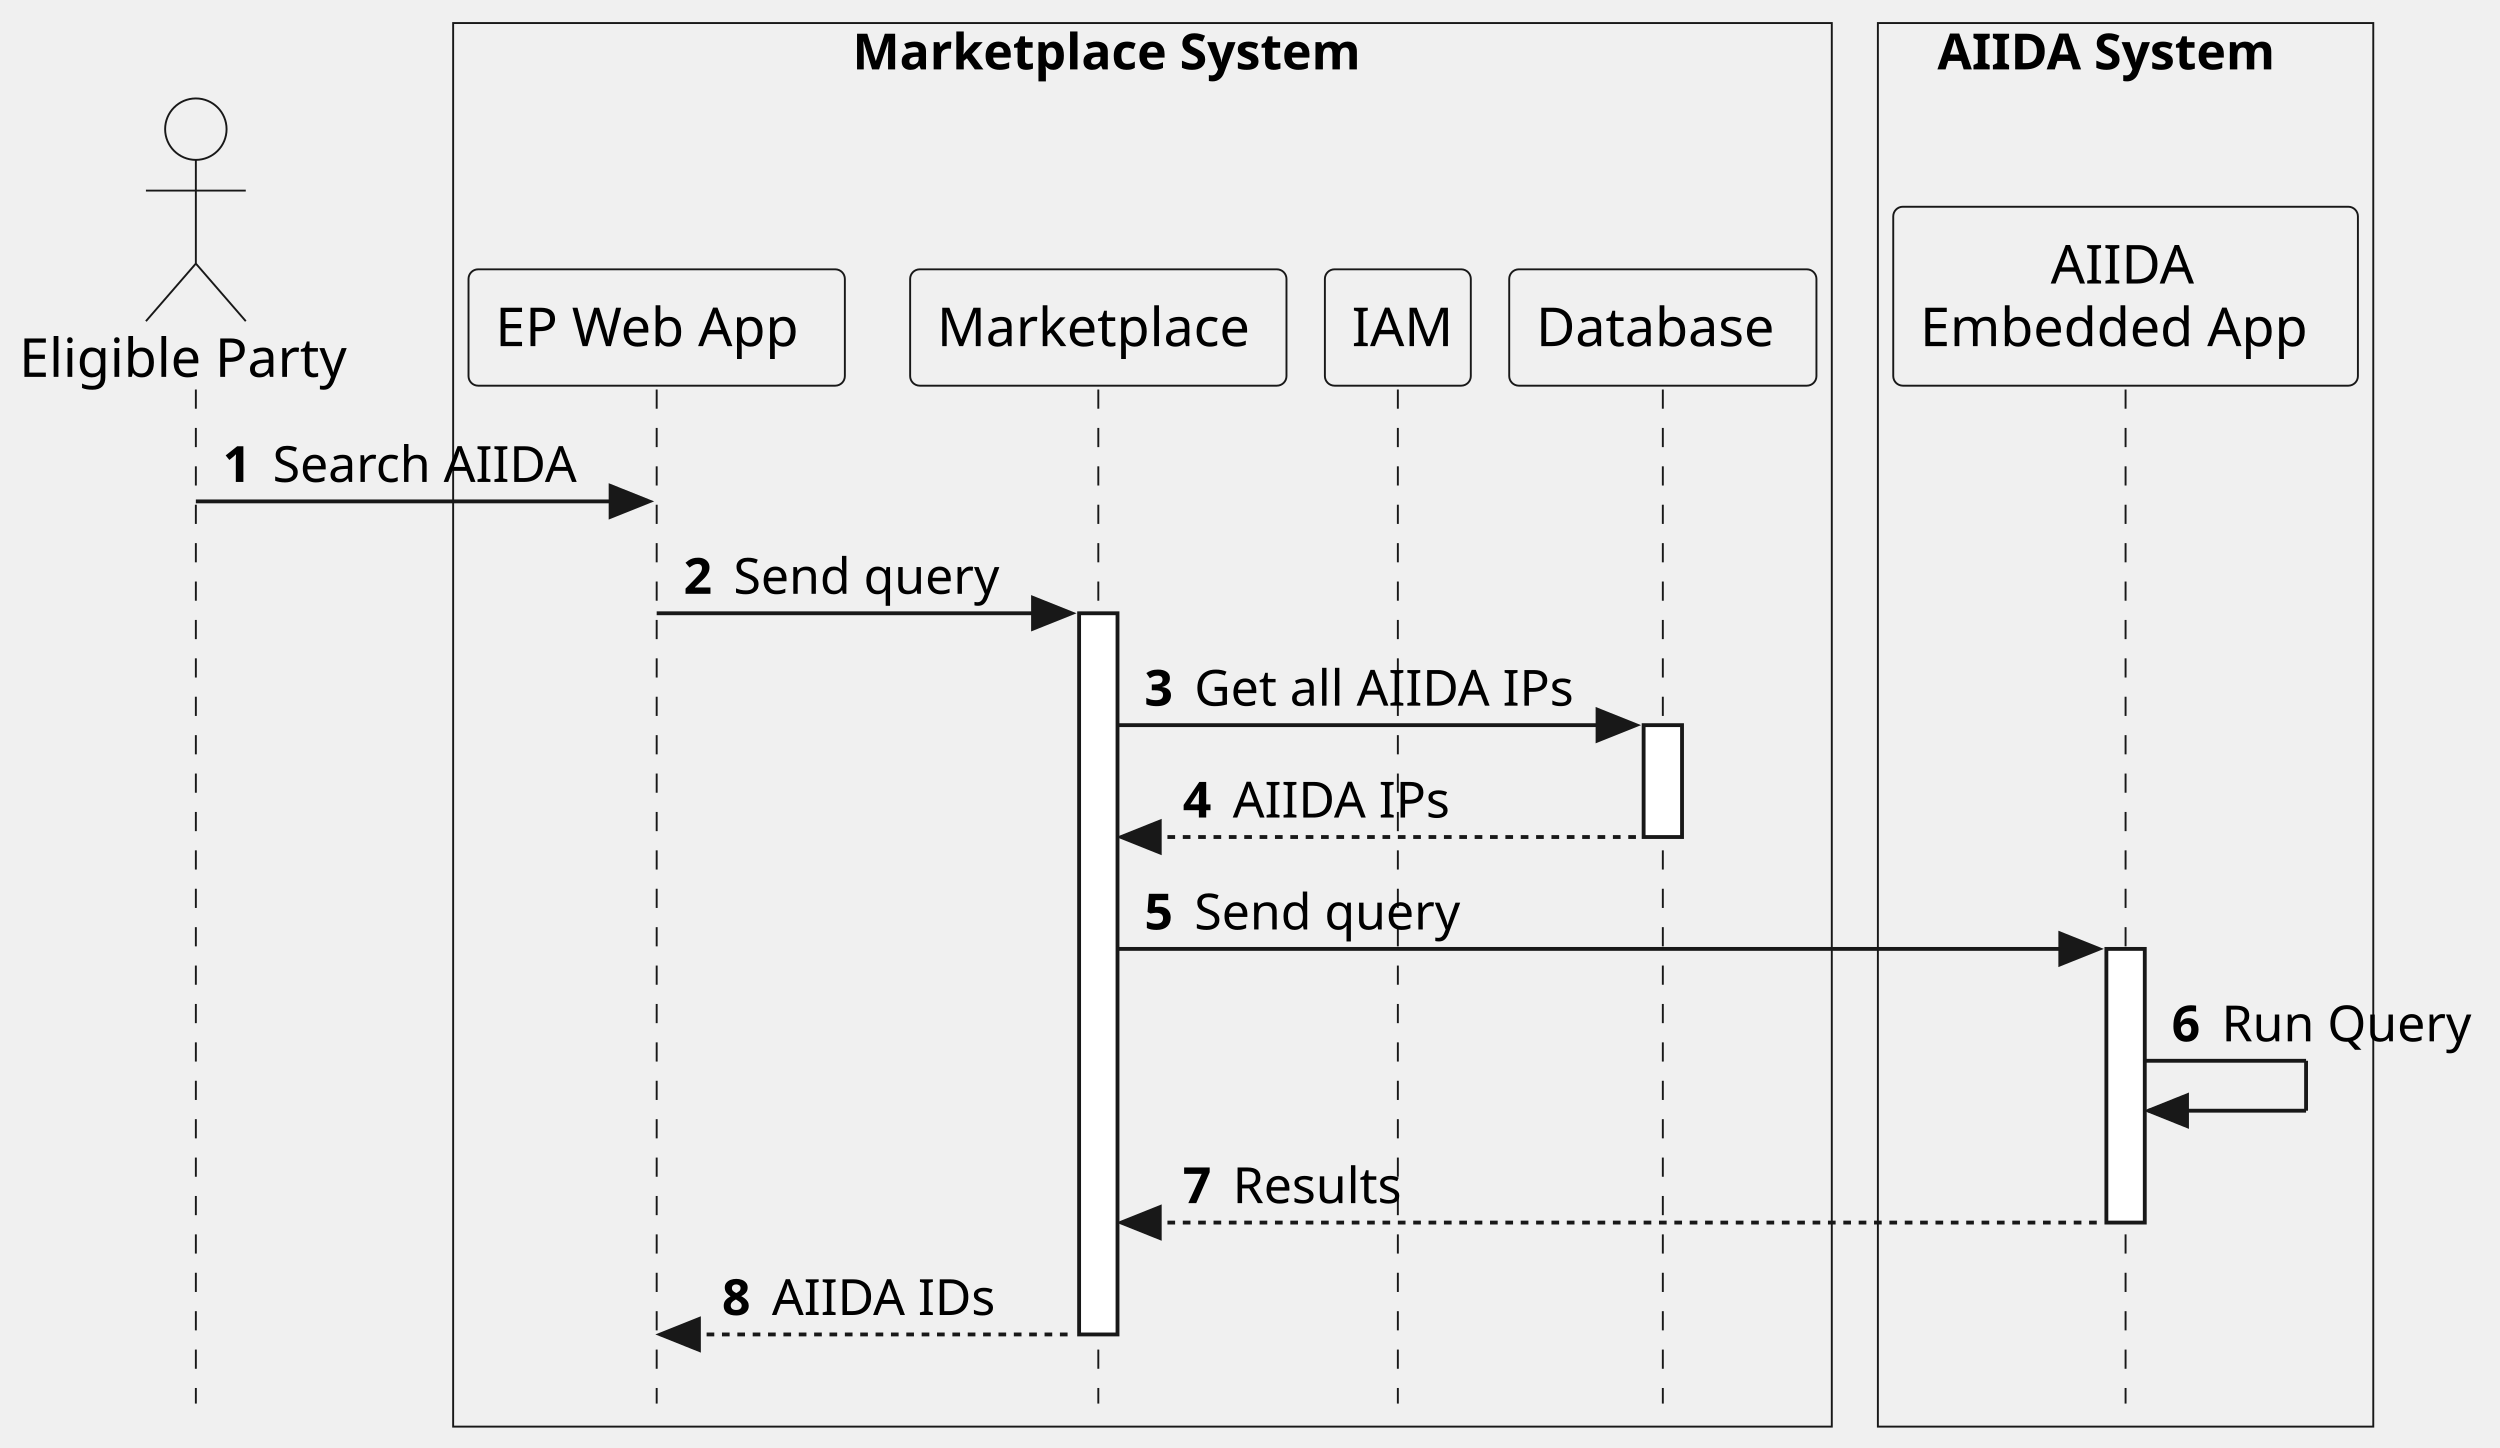
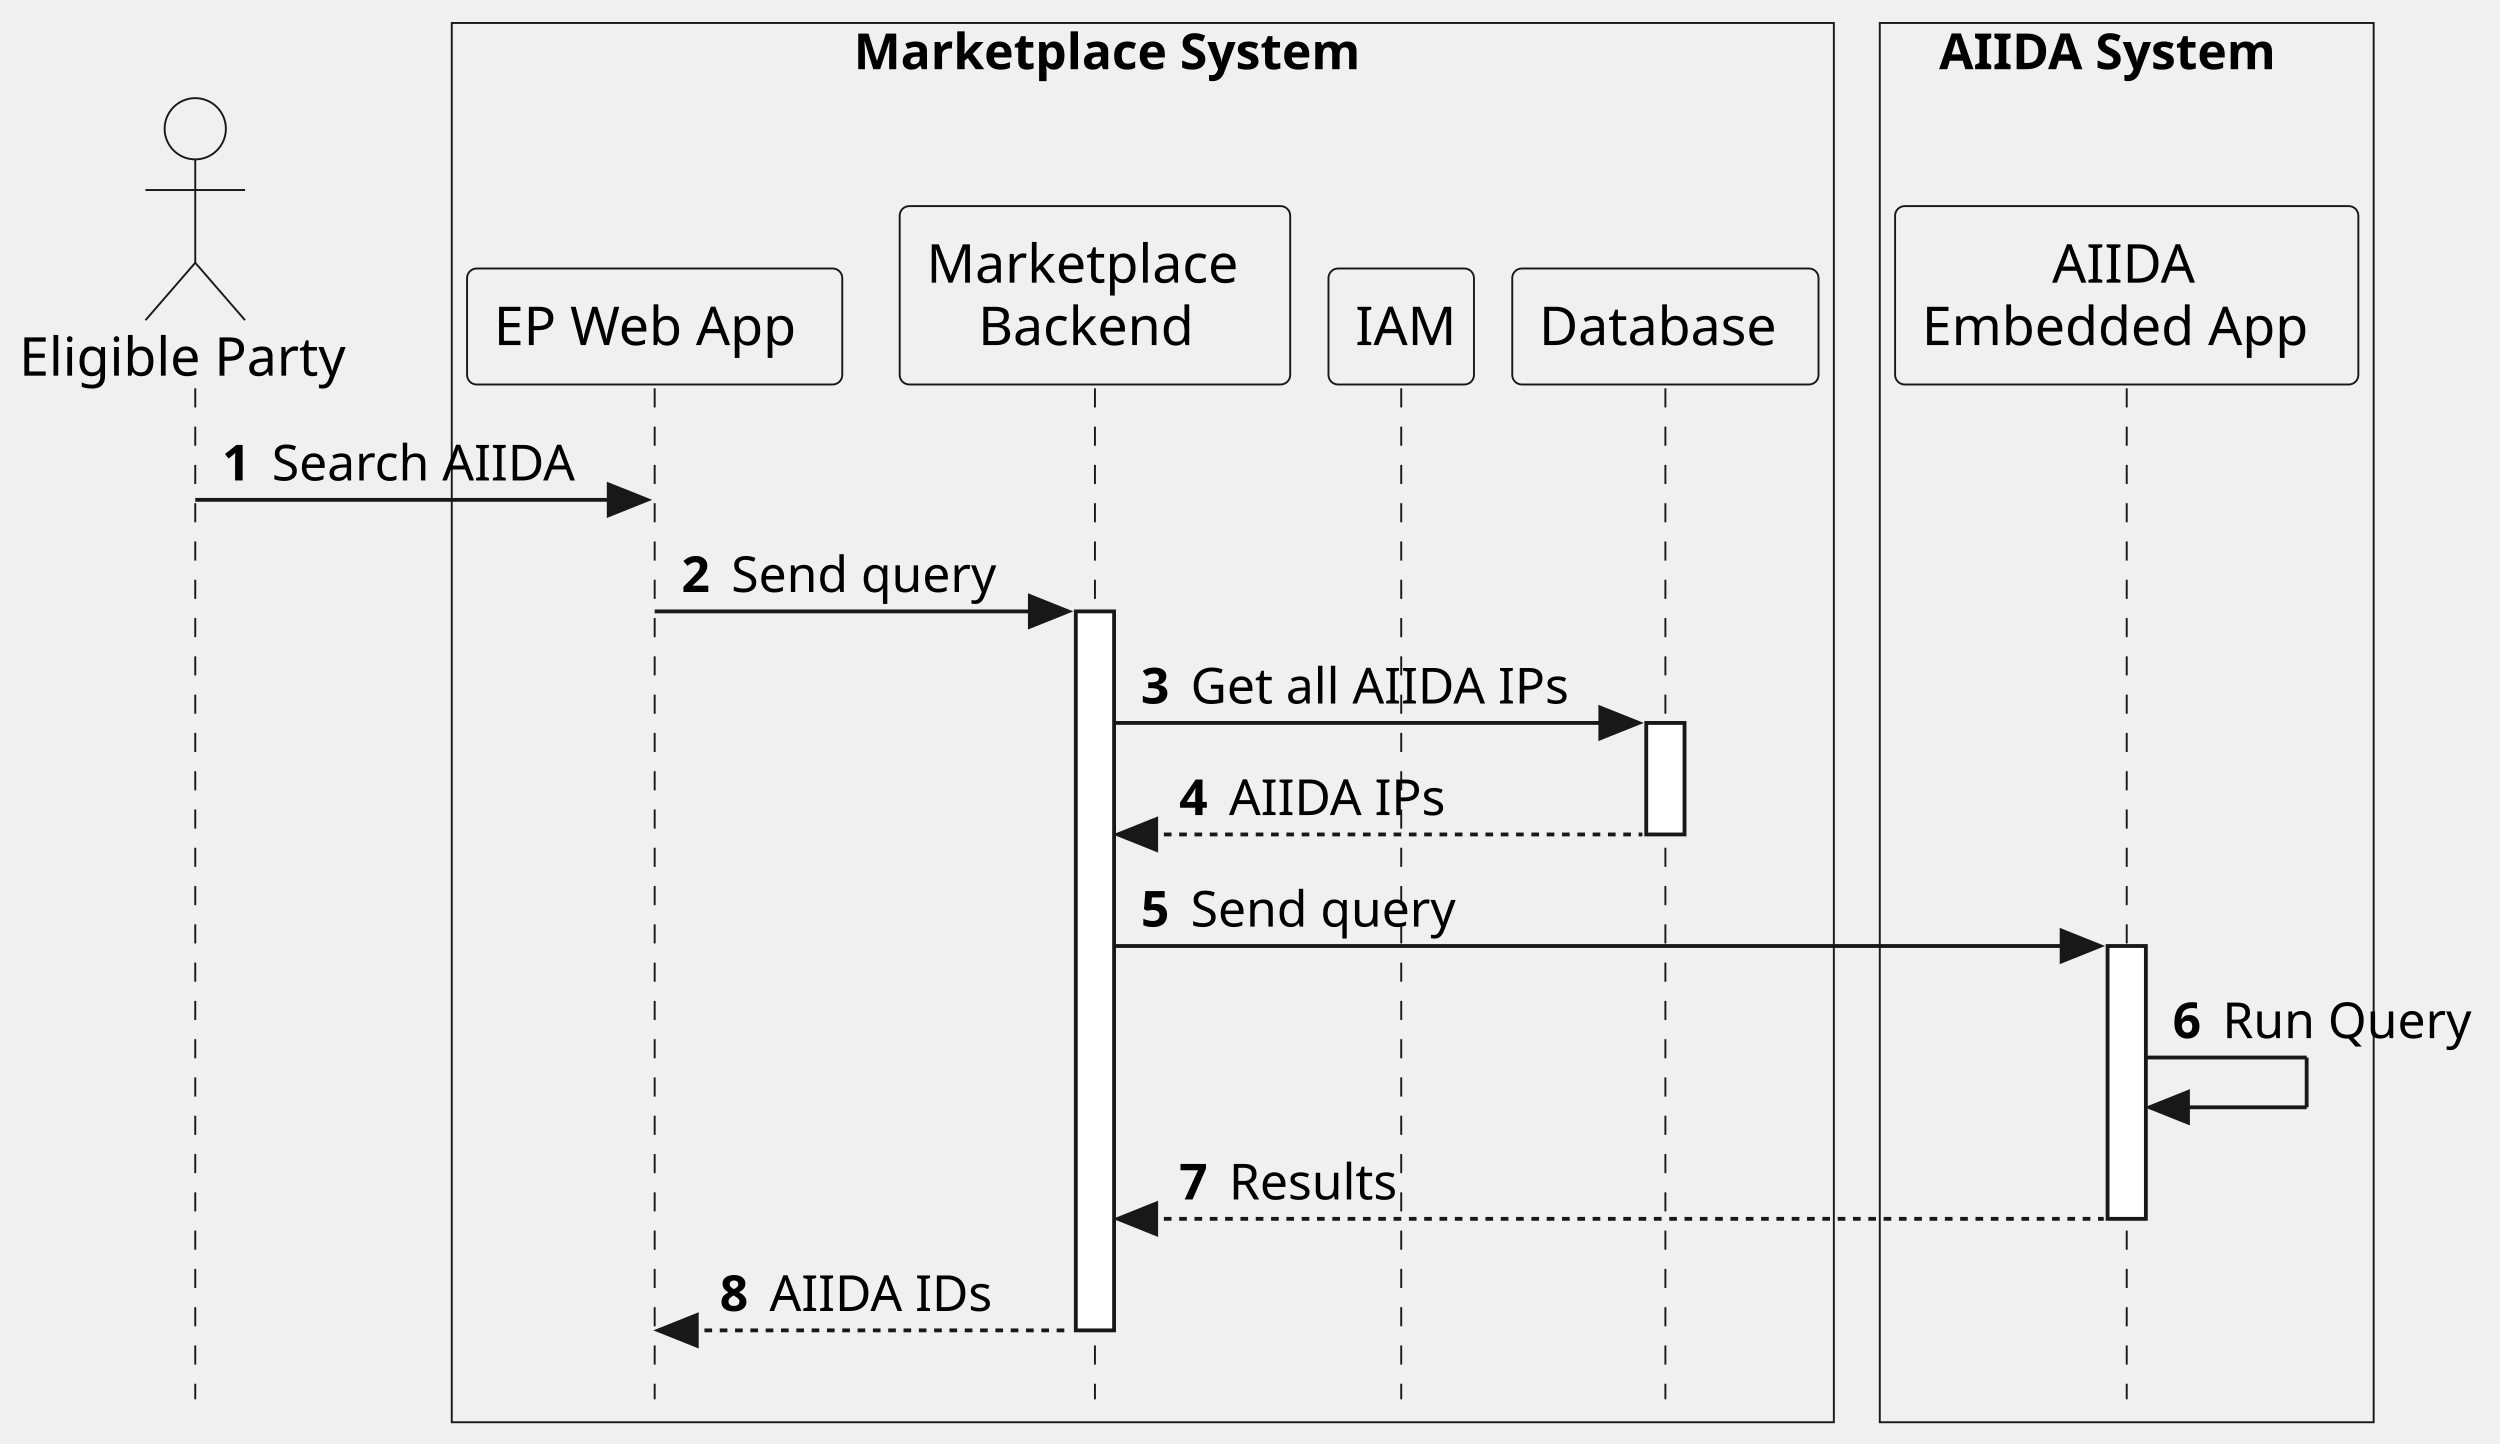
- <svg xmlns="http://www.w3.org/2000/svg" contentStyleType="text/css" height="377px" preserveAspectRatio="none" style="width:651px;height:377px;background:#FFFFFF;" version="1.1" viewBox="0 0 651 377" width="651px" zoomAndPan="magnify">
+ <svg xmlns="http://www.w3.org/2000/svg" contentStyleType="text/css" height="377px" preserveAspectRatio="none" style="width:653px;height:377px;background:#FFFFFF;" version="1.1" viewBox="0 0 653 377" width="653px" zoomAndPan="magnify">
  <defs />
  <g>
-     <rect fill="none" height="365.492" style="stroke:#181818;stroke-width:0.5;" width="359" x="118" y="6" />
-     <text fill="#000000" font-family="sans-serif" font-size="13" font-weight="bold" lengthAdjust="spacing" textLength="151" x="222" y="18.067">Marketplace System</text>
-     <rect fill="none" height="365.492" style="stroke:#181818;stroke-width:0.5;" width="129" x="489" y="6" />
-     <text fill="#000000" font-family="sans-serif" font-size="13" font-weight="bold" lengthAdjust="spacing" textLength="98" x="504.5" y="18.067">AIIDA System</text>
+     <rect fill="none" height="365.492" style="stroke:#181818;stroke-width:0.5;" width="361" x="118" y="6" />
+     <text fill="#000000" font-family="sans-serif" font-size="13" font-weight="bold" lengthAdjust="spacing" textLength="151" x="223" y="18.067">Marketplace System</text>
+     <rect fill="none" height="365.492" style="stroke:#181818;stroke-width:0.5;" width="129" x="491" y="6" />
+     <text fill="#000000" font-family="sans-serif" font-size="13" font-weight="bold" lengthAdjust="spacing" textLength="98" x="506.5" y="18.067">AIIDA System</text>
    <line style="stroke:#181818;stroke-width:0.5;stroke-dasharray:5.0,5.0;" x1="51" x2="51" y1="101.43" y2="365.492" />
    <line style="stroke:#181818;stroke-width:0.5;stroke-dasharray:5.0,5.0;" x1="171" x2="171" y1="101.43" y2="365.492" />
    <line style="stroke:#181818;stroke-width:0.5;stroke-dasharray:5.0,5.0;" x1="286" x2="286" y1="101.43" y2="365.492" />
    <rect fill="#FFFFFF" height="187.797" style="stroke:#181818;stroke-width:1.0;" width="10" x="281" y="159.695" />
-     <line style="stroke:#181818;stroke-width:0.5;stroke-dasharray:5.0,5.0;" x1="364" x2="364" y1="101.43" y2="365.492" />
-     <line style="stroke:#181818;stroke-width:0.5;stroke-dasharray:5.0,5.0;" x1="433" x2="433" y1="101.43" y2="365.492" />
-     <rect fill="#FFFFFF" height="29.133" style="stroke:#181818;stroke-width:1.0;" width="10" x="428" y="188.828" />
-     <line style="stroke:#181818;stroke-width:0.5;stroke-dasharray:5.0,5.0;" x1="553.5" x2="553.5" y1="101.43" y2="365.492" />
-     <rect fill="#FFFFFF" height="71.266" style="stroke:#181818;stroke-width:1.0;" width="10" x="548.5" y="247.094" />
+     <line style="stroke:#181818;stroke-width:0.5;stroke-dasharray:5.0,5.0;" x1="366" x2="366" y1="101.43" y2="365.492" />
+     <line style="stroke:#181818;stroke-width:0.5;stroke-dasharray:5.0,5.0;" x1="435" x2="435" y1="101.43" y2="365.492" />
+     <rect fill="#FFFFFF" height="29.133" style="stroke:#181818;stroke-width:1.0;" width="10" x="430" y="188.828" />
+     <line style="stroke:#181818;stroke-width:0.5;stroke-dasharray:5.0,5.0;" x1="555.5" x2="555.5" y1="101.43" y2="365.492" />
+     <rect fill="#FFFFFF" height="71.266" style="stroke:#181818;stroke-width:1.0;" width="10" x="550.5" y="247.094" />
    <text fill="#000000" font-family="sans-serif" font-size="14" lengthAdjust="spacing" textLength="86" x="5" y="98.128">Eligible Party</text>
    <ellipse cx="51" cy="33.633" fill="none" rx="8" ry="8" style="stroke:#181818;stroke-width:0.5;" />
    <path d="M51,41.633 L51,68.633 M38,49.633 L64,49.633 M51,68.633 L38,83.633 M51,68.633 L64,83.633 " fill="none" style="stroke:#181818;stroke-width:0.5;" />
    <rect fill="none" height="30.297" rx="2.5" ry="2.5" style="stroke:#181818;stroke-width:0.5;" width="98" x="122" y="70.133" />
    <text fill="#000000" font-family="sans-serif" font-size="14" lengthAdjust="spacing" textLength="84" x="129" y="90.128">EP Web App</text>
-     <rect fill="none" height="30.297" rx="2.5" ry="2.5" style="stroke:#181818;stroke-width:0.5;" width="98" x="237" y="70.133" />
-     <text fill="#000000" font-family="sans-serif" font-size="14" lengthAdjust="spacing" textLength="84" x="244" y="90.128">Marketplace</text>
-     <rect fill="none" height="30.297" rx="2.5" ry="2.5" style="stroke:#181818;stroke-width:0.5;" width="38" x="345" y="70.133" />
-     <text fill="#000000" font-family="sans-serif" font-size="14" lengthAdjust="spacing" textLength="24" x="352" y="90.128">IAM</text>
-     <rect fill="none" height="30.297" rx="2.5" ry="2.5" style="stroke:#181818;stroke-width:0.5;" width="80" x="393" y="70.133" />
-     <text fill="#000000" font-family="sans-serif" font-size="14" lengthAdjust="spacing" textLength="66" x="400" y="90.128">Database</text>
-     <rect fill="none" height="46.594" rx="2.5" ry="2.5" style="stroke:#181818;stroke-width:0.5;" width="121" x="493" y="53.836" />
-     <text fill="#000000" font-family="sans-serif" font-size="14" lengthAdjust="spacing" textLength="35" x="534" y="73.831">AIIDA</text>
-     <text fill="#000000" font-family="sans-serif" font-size="14" lengthAdjust="spacing" textLength="107" x="500" y="90.128">Embedded App</text>
+     <rect fill="none" height="46.594" rx="2.5" ry="2.5" style="stroke:#181818;stroke-width:0.5;" width="102" x="235" y="53.836" />
+     <text fill="#000000" font-family="sans-serif" font-size="14" lengthAdjust="spacing" textLength="84" x="242" y="73.831">Marketplace</text>
+     <text fill="#000000" font-family="sans-serif" font-size="14" lengthAdjust="spacing" textLength="61" x="255.5" y="90.128">Backend</text>
+     <rect fill="none" height="30.297" rx="2.5" ry="2.5" style="stroke:#181818;stroke-width:0.5;" width="38" x="347" y="70.133" />
+     <text fill="#000000" font-family="sans-serif" font-size="14" lengthAdjust="spacing" textLength="24" x="354" y="90.128">IAM</text>
+     <rect fill="none" height="30.297" rx="2.5" ry="2.5" style="stroke:#181818;stroke-width:0.5;" width="80" x="395" y="70.133" />
+     <text fill="#000000" font-family="sans-serif" font-size="14" lengthAdjust="spacing" textLength="66" x="402" y="90.128">Database</text>
+     <rect fill="none" height="46.594" rx="2.5" ry="2.5" style="stroke:#181818;stroke-width:0.5;" width="121" x="495" y="53.836" />
+     <text fill="#000000" font-family="sans-serif" font-size="14" lengthAdjust="spacing" textLength="35" x="536" y="73.831">AIIDA</text>
+     <text fill="#000000" font-family="sans-serif" font-size="14" lengthAdjust="spacing" textLength="107" x="502" y="90.128">Embedded App</text>
    <polygon fill="#181818" points="159,126.562,169,130.562,159,134.562" style="stroke:#181818;stroke-width:1.0;" />
    <line style="stroke:#181818;stroke-width:1.0;" x1="51" x2="165" y1="130.562" y2="130.562" />
    <text fill="#000000" font-family="sans-serif" font-size="13" font-weight="bold" lengthAdjust="spacing" textLength="9" x="58" y="125.497">1</text>
    <text fill="#000000" font-family="sans-serif" font-size="13" lengthAdjust="spacing" textLength="83" x="71" y="125.497">Search AIIDA</text>
    <polygon fill="#181818" points="269,155.695,279,159.695,269,163.695" style="stroke:#181818;stroke-width:1.0;" />
    <line style="stroke:#181818;stroke-width:1.0;" x1="171" x2="275" y1="159.695" y2="159.695" />
    <text fill="#000000" font-family="sans-serif" font-size="13" font-weight="bold" lengthAdjust="spacing" textLength="9" x="178" y="154.629">2</text>
    <text fill="#000000" font-family="sans-serif" font-size="13" lengthAdjust="spacing" textLength="73" x="191" y="154.629">Send query</text>
-     <polygon fill="#181818" points="416,184.828,426,188.828,416,192.828" style="stroke:#181818;stroke-width:1.0;" />
-     <line style="stroke:#181818;stroke-width:1.0;" x1="291" x2="422" y1="188.828" y2="188.828" />
+     <polygon fill="#181818" points="418,184.828,428,188.828,418,192.828" style="stroke:#181818;stroke-width:1.0;" />
+     <line style="stroke:#181818;stroke-width:1.0;" x1="291" x2="424" y1="188.828" y2="188.828" />
    <text fill="#000000" font-family="sans-serif" font-size="13" font-weight="bold" lengthAdjust="spacing" textLength="9" x="298" y="183.762">3</text>
    <text fill="#000000" font-family="sans-serif" font-size="13" lengthAdjust="spacing" textLength="101" x="311" y="183.762">Get all AIIDA IPs</text>
    <polygon fill="#181818" points="302,213.961,292,217.961,302,221.961" style="stroke:#181818;stroke-width:1.0;" />
-     <line style="stroke:#181818;stroke-width:1.0;stroke-dasharray:2.0,2.0;" x1="296" x2="427" y1="217.961" y2="217.961" />
+     <line style="stroke:#181818;stroke-width:1.0;stroke-dasharray:2.0,2.0;" x1="296" x2="429" y1="217.961" y2="217.961" />
    <text fill="#000000" font-family="sans-serif" font-size="13" font-weight="bold" lengthAdjust="spacing" textLength="9" x="308" y="212.895">4</text>
    <text fill="#000000" font-family="sans-serif" font-size="13" lengthAdjust="spacing" textLength="56" x="321" y="212.895">AIIDA IPs</text>
-     <polygon fill="#181818" points="536.5,243.094,546.5,247.094,536.5,251.094" style="stroke:#181818;stroke-width:1.0;" />
-     <line style="stroke:#181818;stroke-width:1.0;" x1="291" x2="542.5" y1="247.094" y2="247.094" />
+     <polygon fill="#181818" points="538.5,243.094,548.5,247.094,538.5,251.094" style="stroke:#181818;stroke-width:1.0;" />
+     <line style="stroke:#181818;stroke-width:1.0;" x1="291" x2="544.5" y1="247.094" y2="247.094" />
    <text fill="#000000" font-family="sans-serif" font-size="13" font-weight="bold" lengthAdjust="spacing" textLength="9" x="298" y="242.028">5</text>
    <text fill="#000000" font-family="sans-serif" font-size="13" lengthAdjust="spacing" textLength="73" x="311" y="242.028">Send query</text>
-     <line style="stroke:#181818;stroke-width:1.0;" x1="558.5" x2="600.5" y1="276.227" y2="276.227" />
-     <line style="stroke:#181818;stroke-width:1.0;" x1="600.5" x2="600.5" y1="276.227" y2="289.227" />
-     <line style="stroke:#181818;stroke-width:1.0;" x1="559.5" x2="600.5" y1="289.227" y2="289.227" />
-     <polygon fill="#181818" points="569.5,285.227,559.5,289.227,569.5,293.227" style="stroke:#181818;stroke-width:1.0;" />
-     <text fill="#000000" font-family="sans-serif" font-size="13" font-weight="bold" lengthAdjust="spacing" textLength="9" x="565.5" y="271.161">6</text>
-     <text fill="#000000" font-family="sans-serif" font-size="13" lengthAdjust="spacing" textLength="66" x="578.5" y="271.161">Run Query</text>
+     <line style="stroke:#181818;stroke-width:1.0;" x1="560.5" x2="602.5" y1="276.227" y2="276.227" />
+     <line style="stroke:#181818;stroke-width:1.0;" x1="602.5" x2="602.5" y1="276.227" y2="289.227" />
+     <line style="stroke:#181818;stroke-width:1.0;" x1="561.5" x2="602.5" y1="289.227" y2="289.227" />
+     <polygon fill="#181818" points="571.5,285.227,561.5,289.227,571.5,293.227" style="stroke:#181818;stroke-width:1.0;" />
+     <text fill="#000000" font-family="sans-serif" font-size="13" font-weight="bold" lengthAdjust="spacing" textLength="9" x="567.5" y="271.161">6</text>
+     <text fill="#000000" font-family="sans-serif" font-size="13" lengthAdjust="spacing" textLength="66" x="580.5" y="271.161">Run Query</text>
    <polygon fill="#181818" points="302,314.359,292,318.359,302,322.359" style="stroke:#181818;stroke-width:1.0;" />
-     <line style="stroke:#181818;stroke-width:1.0;stroke-dasharray:2.0,2.0;" x1="296" x2="547.5" y1="318.359" y2="318.359" />
+     <line style="stroke:#181818;stroke-width:1.0;stroke-dasharray:2.0,2.0;" x1="296" x2="549.5" y1="318.359" y2="318.359" />
    <text fill="#000000" font-family="sans-serif" font-size="13" font-weight="bold" lengthAdjust="spacing" textLength="9" x="308" y="313.293">7</text>
    <text fill="#000000" font-family="sans-serif" font-size="13" lengthAdjust="spacing" textLength="46" x="321" y="313.293">Results</text>
    <polygon fill="#181818" points="182,343.492,172,347.492,182,351.492" style="stroke:#181818;stroke-width:1.0;" />
    <line style="stroke:#181818;stroke-width:1.0;stroke-dasharray:2.0,2.0;" x1="176" x2="280" y1="347.492" y2="347.492" />
    <text fill="#000000" font-family="sans-serif" font-size="13" font-weight="bold" lengthAdjust="spacing" textLength="9" x="188" y="342.426">8</text>
    <text fill="#000000" font-family="sans-serif" font-size="13" lengthAdjust="spacing" textLength="58" x="201" y="342.426">AIIDA IDs</text>
  </g>
</svg>
